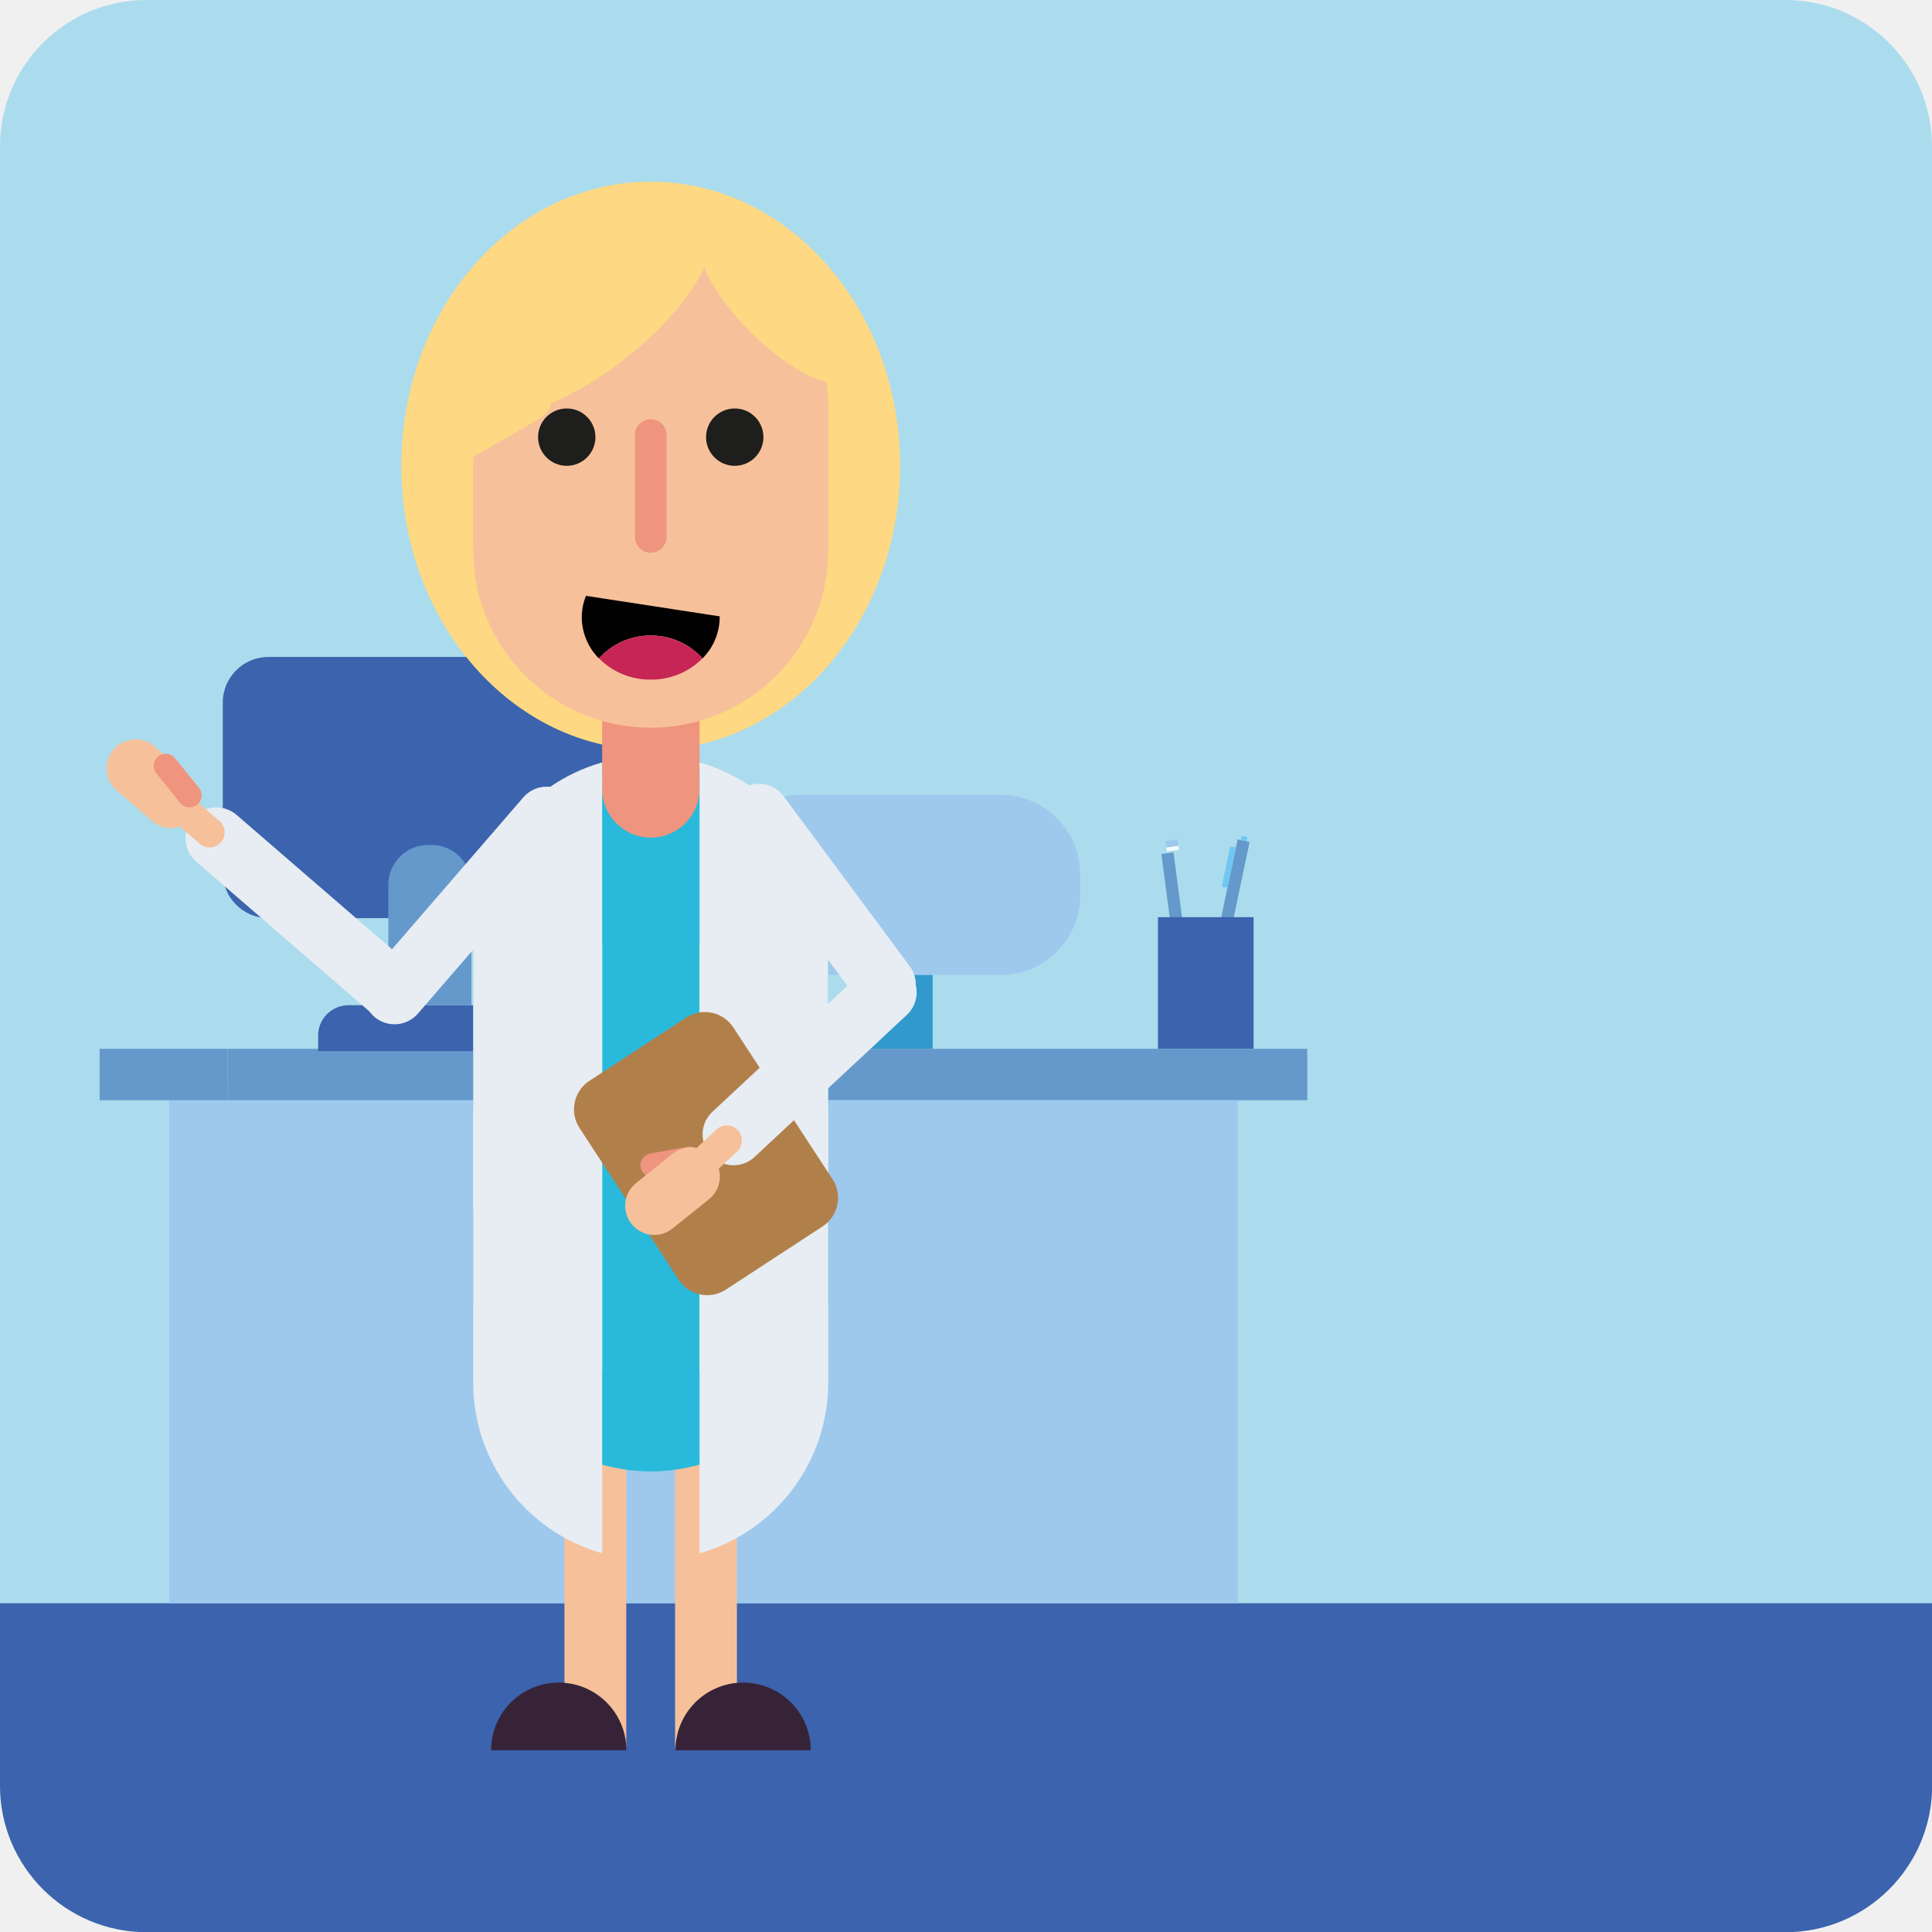
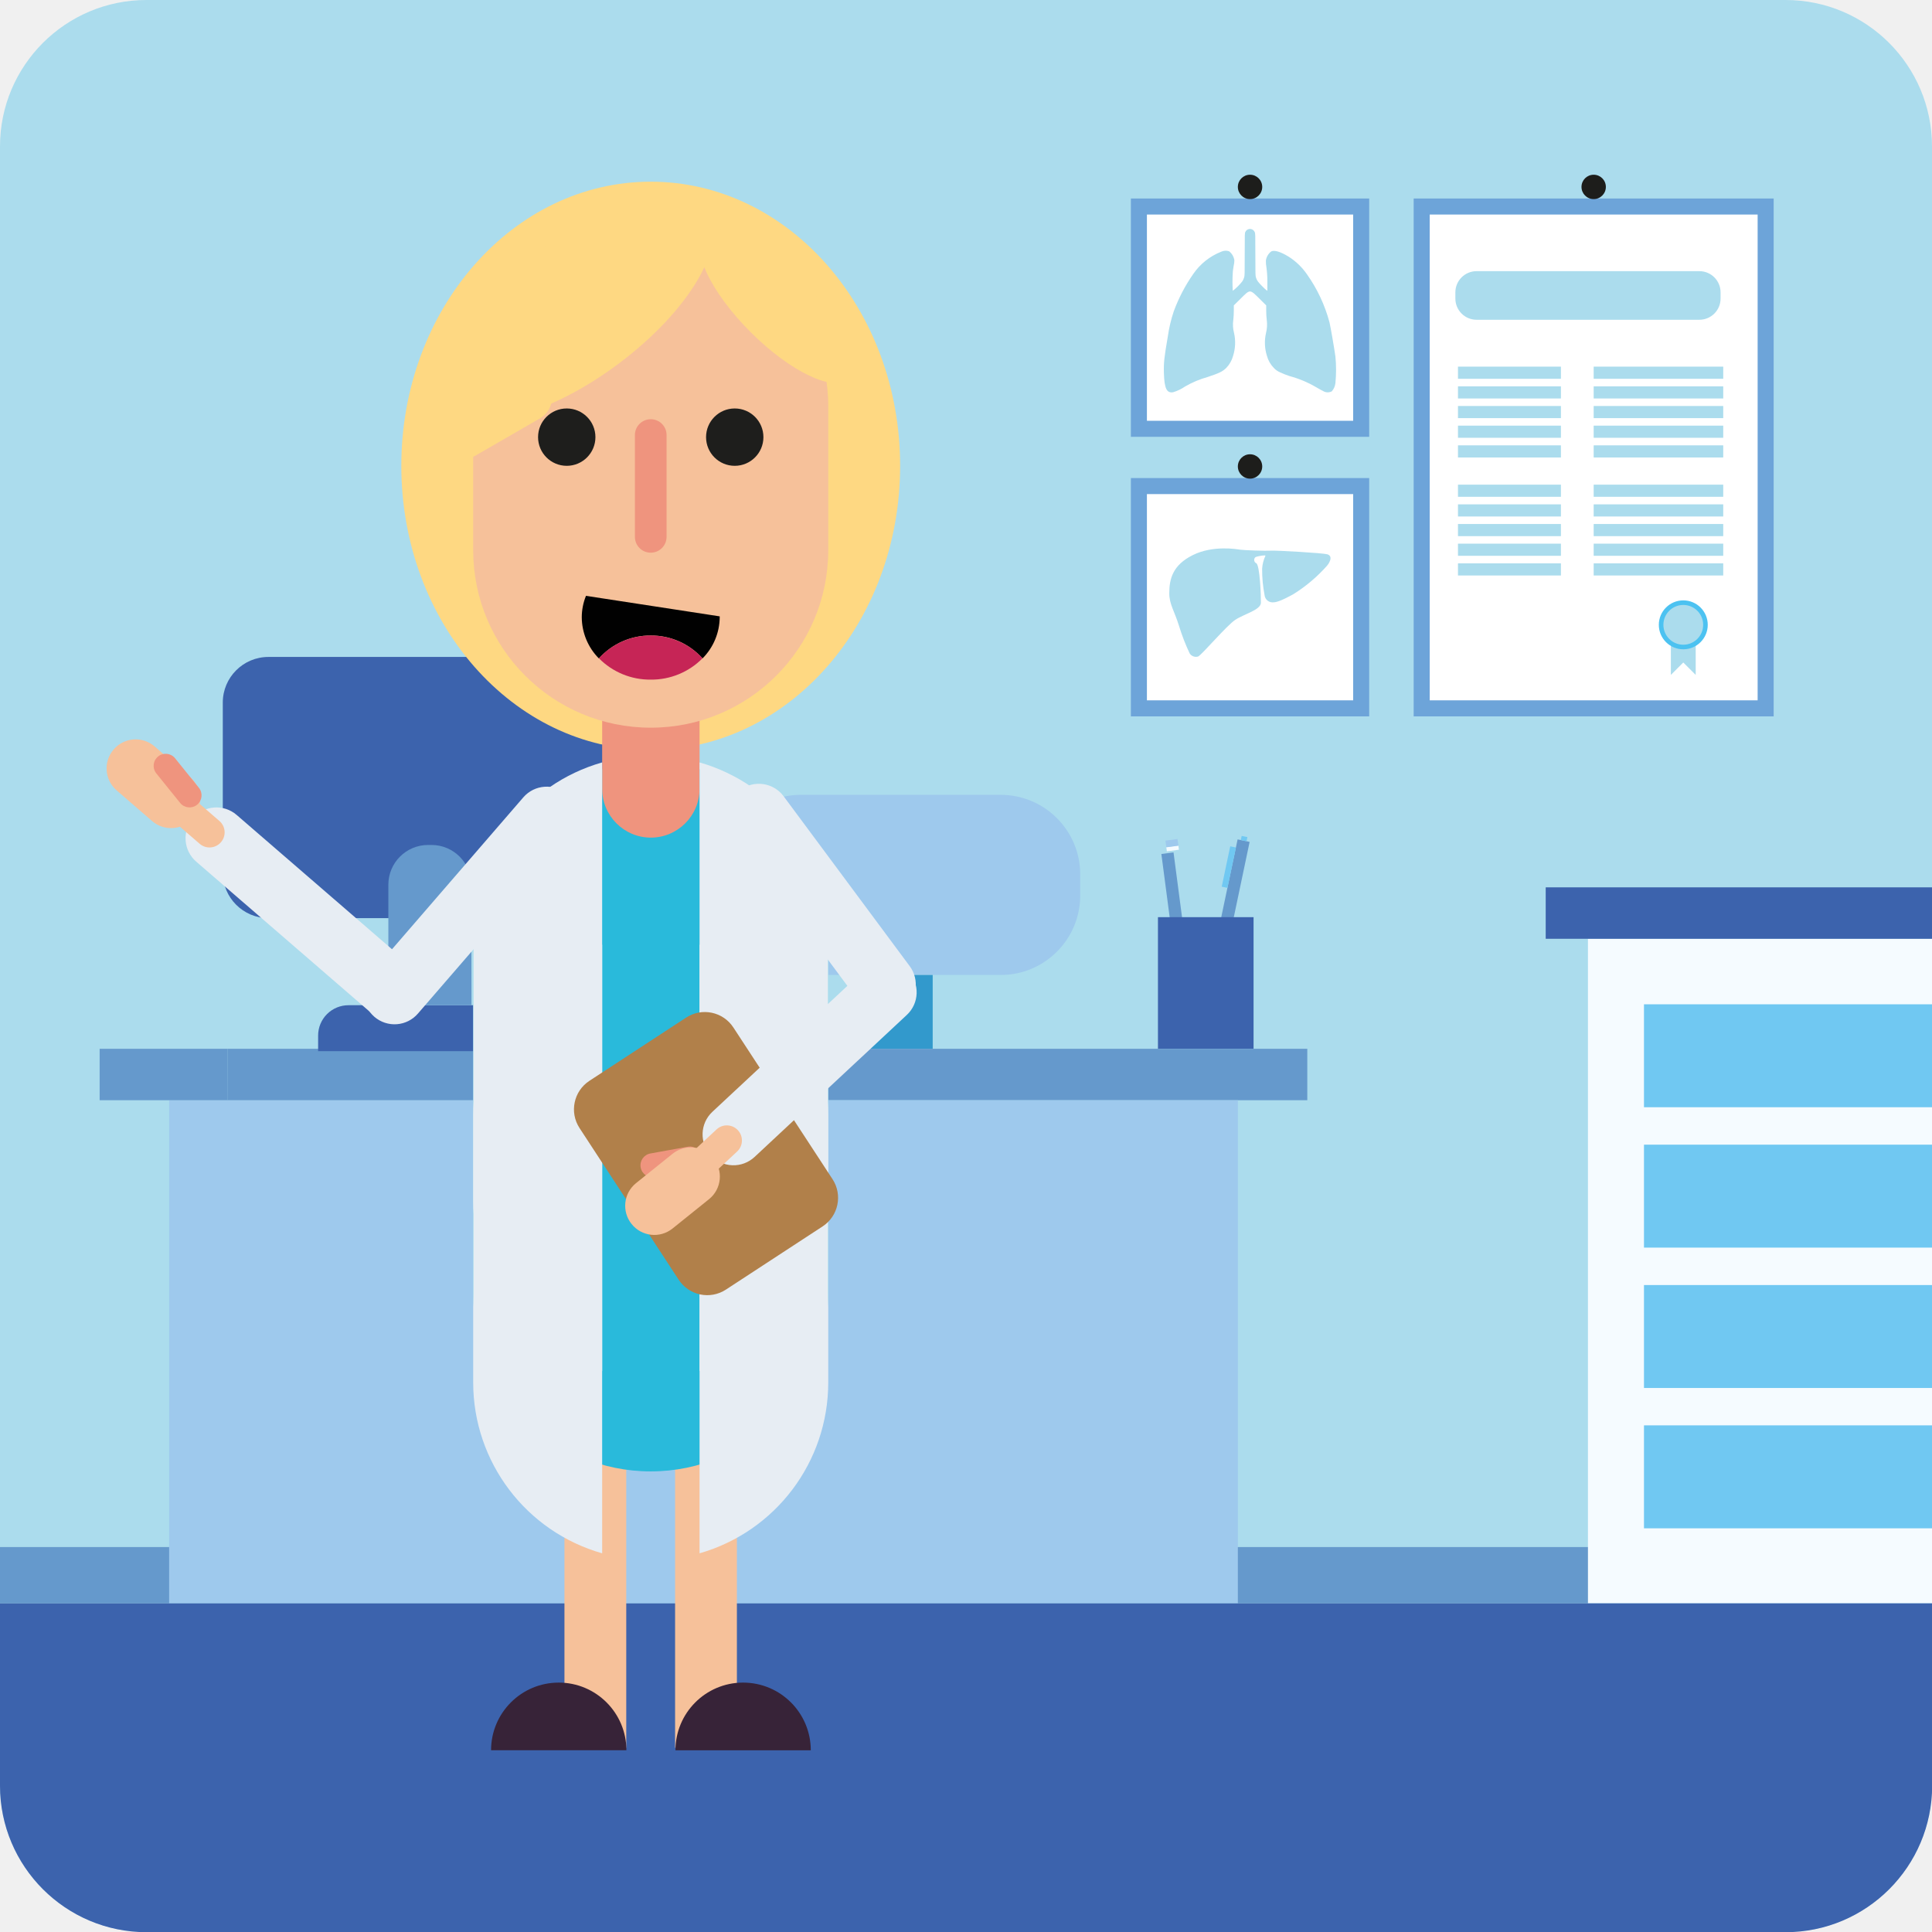
<svg xmlns="http://www.w3.org/2000/svg" id="Vrstva_1" data-name="Vrstva 1" viewBox="0 0 421.72 421.72">
  <defs>
-     <style>.cls-1{fill:#fff;stroke:#6da4d9;stroke-width:3.5px;}.cls-1,.cls-4{stroke-miterlimit:10;}.cls-2{fill:#1d1d1b;}.cls-3,.cls-4{fill:#abdced;}.cls-4{stroke:#4cc2f1;}.cls-5{fill:#6599cc;}.cls-6{fill:#f5fbff;}.cls-7{fill:#3c63ad;}.cls-8{fill:#70c8f2;}.cls-9{fill:#9ec9ed;}.cls-10{fill:#3299cc;}.cls-11{fill:#f6c19a;}.cls-12{fill:#372338;}.cls-13{fill:#29badb;}.cls-14{fill:#fed882;}.cls-15{fill:#ef947e;}.cls-16{fill:#1e1e1c;}.cls-17{fill:#010101;}.cls-18{fill:#c62556;}.cls-19{fill:#e7edf3;}.cls-20{fill:#b1804a;}</style>
+     <style>.cls-1,.cls-5{fill:#abdced;}.cls-2{fill:#3c63ad;}.cls-3{fill:#fff;stroke:#6da4d9;stroke-width:3.5px;}.cls-3,.cls-5{stroke-miterlimit:10;}.cls-4{fill:#1d1d1b;}.cls-5{stroke:#4cc2f1;}.cls-6{fill:#6599cc;}.cls-7{fill:#f5fbff;}.cls-8{fill:#70c8f2;}.cls-9{fill:#9ec9ed;}.cls-10{fill:#3299cc;}.cls-11{fill:#f6c19a;}.cls-12{fill:#372338;}.cls-13{fill:#29badb;}.cls-14{fill:#fed882;}.cls-15{fill:#ef947e;}.cls-16{fill:#1e1e1c;}.cls-17{fill:#010101;}.cls-18{fill:#c62556;}.cls-19{fill:#e7edf3;}.cls-20{fill:#b1804a;}</style>
  </defs>
-   <rect class="cls-1" x="310.33" y="45.08" width="75.08" height="109.54" />
-   <circle class="cls-2" cx="347.87" cy="40.8" r="2.66" />
-   <rect class="cls-3" x="318.25" y="80.03" width="22.47" height="2.65" />
-   <rect class="cls-3" x="318.25" y="84.33" width="22.47" height="2.65" />
-   <rect class="cls-3" x="318.25" y="88.62" width="22.47" height="2.65" />
-   <rect class="cls-3" x="318.25" y="92.91" width="22.47" height="2.65" />
-   <rect class="cls-3" x="318.25" y="97.21" width="22.47" height="2.65" />
-   <rect class="cls-3" x="347.87" y="80.03" width="28.28" height="2.65" />
-   <rect class="cls-3" x="347.87" y="84.33" width="28.28" height="2.65" />
-   <rect class="cls-3" x="347.87" y="88.62" width="28.28" height="2.65" />
-   <rect class="cls-3" x="347.87" y="92.91" width="28.28" height="2.65" />
-   <rect class="cls-3" x="347.87" y="97.21" width="28.28" height="2.65" />
-   <rect class="cls-3" x="318.25" y="105.79" width="22.47" height="2.65" />
-   <rect class="cls-3" x="318.25" y="110.09" width="22.47" height="2.65" />
-   <rect class="cls-3" x="318.25" y="114.38" width="22.47" height="2.65" />
-   <rect class="cls-3" x="318.25" y="118.67" width="22.47" height="2.65" />
-   <rect class="cls-3" x="318.25" y="122.97" width="22.47" height="2.65" />
-   <rect class="cls-3" x="347.87" y="105.79" width="28.28" height="2.65" />
-   <rect class="cls-3" x="347.87" y="110.09" width="28.28" height="2.65" />
-   <rect class="cls-3" x="347.87" y="114.38" width="28.28" height="2.65" />
-   <rect class="cls-3" x="347.87" y="118.67" width="28.28" height="2.65" />
-   <rect class="cls-3" x="347.87" y="122.97" width="28.28" height="2.65" />
-   <rect class="cls-3" x="317.68" y="59.19" width="57.89" height="10.61" rx="4.63" />
-   <polygon class="cls-3" points="370.12 147.3 370.14 147.3 370.14 136.39 364.72 136.39 364.72 147.3 364.74 147.3 367.43 144.61 370.12 147.3" />
-   <circle class="cls-4" cx="367.43" cy="136.39" r="4.84" />
-   <rect class="cls-1" x="248.6" y="45.08" width="48.52" height="48.52" />
-   <circle class="cls-2" cx="272.86" cy="40.8" r="2.66" />
-   <path class="cls-3" d="M368.18,167.16a1.09,1.09,0,0,0-.76.58c-.16.29-.16.29-.16,4.93,0,4.34,0,4.66-.14,5.08a3.45,3.45,0,0,1-.37.8,11.92,11.92,0,0,1-2.1,2.09,30.44,30.44,0,0,1,0-3.91c0-.39.13-1.07.19-1.51A5.69,5.69,0,0,0,365,174a3,3,0,0,0-1.17-2,2.29,2.29,0,0,0-1.67.09A13.32,13.32,0,0,0,356,177a35.7,35.7,0,0,0-4.23,8.12,30.77,30.77,0,0,0-1.29,5.45c-.8,4.63-.93,5.83-.86,8.06.1,3.33.61,4.38,2,4.15a9.21,9.21,0,0,0,2.63-1.26,21.07,21.07,0,0,1,4.89-2.06c2.59-.86,3.27-1.19,4.1-2a6.08,6.08,0,0,0,1.48-2.62,9.57,9.57,0,0,0,.21-5,7.12,7.12,0,0,1-.16-2.87,20.21,20.21,0,0,0,.11-2v-1.15l1.46-1.44c2.14-2.13,2-2.13,4.16,0l1.45,1.44V185a16.76,16.76,0,0,0,.12,2,7.56,7.56,0,0,1-.16,2.84,9.47,9.47,0,0,0,.2,5,6,6,0,0,0,1.49,2.62,3.93,3.93,0,0,0,1.44,1,18.59,18.59,0,0,0,2,.79,23.63,23.63,0,0,1,5.76,2.4c.59.35,1.29.74,1.54.85a1.93,1.93,0,0,0,1.93.08,3.29,3.29,0,0,0,.79-1.82,29.67,29.67,0,0,0,0-5.74c-.21-1.61-1.07-6.57-1.3-7.51a32.77,32.77,0,0,0-4.93-10.5,14,14,0,0,0-3.91-3.78c-1.81-1.12-3.19-1.54-3.87-1.19a3,3,0,0,0-1.17,2,7.52,7.52,0,0,0,.12,1.5,21.43,21.43,0,0,1,.2,3c0,1.06,0,2,0,2.06s-.25-.08-1-.83c-1-1-1.26-1.34-1.48-2-.13-.42-.14-.75-.14-5.06,0-4.5,0-4.61-.15-4.91A1.12,1.12,0,0,0,368.18,167.16Z" transform="translate(-95.56 -117.16)" />
-   <rect class="cls-1" x="248.6" y="106.1" width="48.52" height="48.52" />
-   <circle class="cls-2" cx="272.86" cy="101.82" r="2.66" />
+   <rect class="cls-1" width="421.72" height="421.72" rx="31.97" />
+   <path class="cls-2" d="M95.56,506.92a32,32,0,0,0,32,32H485.31a32,32,0,0,0,32-32V467.11H95.56Z" transform="translate(-95.56 -117.16)" />
+   <rect class="cls-3" x="310.33" y="45.08" width="75.08" height="109.54" />
+   <circle class="cls-4" cx="347.87" cy="40.8" r="2.66" />
+   <rect class="cls-1" x="318.25" y="80.03" width="22.47" height="2.65" />
+   <rect class="cls-1" x="318.25" y="84.33" width="22.47" height="2.65" />
+   <rect class="cls-1" x="318.25" y="88.62" width="22.47" height="2.65" />
+   <rect class="cls-1" x="318.25" y="92.91" width="22.47" height="2.65" />
+   <rect class="cls-1" x="318.25" y="97.21" width="22.47" height="2.65" />
+   <rect class="cls-1" x="347.87" y="80.03" width="28.28" height="2.65" />
+   <rect class="cls-1" x="347.87" y="84.33" width="28.28" height="2.65" />
+   <rect class="cls-1" x="347.87" y="88.62" width="28.28" height="2.65" />
+   <rect class="cls-1" x="347.87" y="92.91" width="28.28" height="2.65" />
+   <rect class="cls-1" x="347.87" y="97.21" width="28.28" height="2.65" />
+   <rect class="cls-1" x="318.25" y="105.79" width="22.47" height="2.65" />
+   <rect class="cls-1" x="318.25" y="110.09" width="22.47" height="2.65" />
+   <rect class="cls-1" x="318.25" y="114.38" width="22.47" height="2.65" />
+   <rect class="cls-1" x="318.25" y="118.67" width="22.47" height="2.65" />
+   <rect class="cls-1" x="318.25" y="122.97" width="22.47" height="2.65" />
+   <rect class="cls-1" x="347.87" y="105.79" width="28.28" height="2.65" />
+   <rect class="cls-1" x="347.87" y="110.09" width="28.28" height="2.65" />
+   <rect class="cls-1" x="347.87" y="114.38" width="28.28" height="2.65" />
+   <rect class="cls-1" x="347.87" y="118.67" width="28.28" height="2.65" />
+   <rect class="cls-1" x="347.87" y="122.97" width="28.28" height="2.65" />
+   <rect class="cls-1" x="317.68" y="59.19" width="57.89" height="10.61" rx="4.63" />
+   <polygon class="cls-1" points="370.12 147.3 370.14 147.3 370.14 136.39 364.72 136.39 364.72 147.3 364.74 147.3 367.43 144.61 370.12 147.3" />
+   <circle class="cls-5" cx="367.43" cy="136.39" r="4.84" />
+   <rect class="cls-3" x="248.6" y="45.08" width="48.52" height="48.52" />
+   <circle class="cls-4" cx="272.86" cy="40.8" r="2.66" />
+   <path class="cls-1" d="M368.18,167.16a1.09,1.09,0,0,0-.76.58c-.16.29-.16.29-.16,4.93,0,4.34,0,4.66-.14,5.08a3.45,3.45,0,0,1-.37.8,11.92,11.92,0,0,1-2.1,2.09,30.44,30.44,0,0,1,0-3.91c0-.39.13-1.07.19-1.51A5.69,5.69,0,0,0,365,174a3,3,0,0,0-1.17-2,2.29,2.29,0,0,0-1.67.09A13.32,13.32,0,0,0,356,177a35.7,35.7,0,0,0-4.23,8.12,30.77,30.77,0,0,0-1.29,5.45c-.8,4.63-.93,5.83-.86,8.06.1,3.33.61,4.38,2,4.15a9.21,9.21,0,0,0,2.63-1.26,21.07,21.07,0,0,1,4.89-2.06c2.59-.86,3.27-1.19,4.1-2a6.08,6.08,0,0,0,1.48-2.62,9.57,9.57,0,0,0,.21-5,7.12,7.12,0,0,1-.16-2.87,20.21,20.21,0,0,0,.11-2v-1.15l1.46-1.44c2.14-2.13,2-2.13,4.16,0l1.45,1.44V185a16.76,16.76,0,0,0,.12,2,7.56,7.56,0,0,1-.16,2.84,9.47,9.47,0,0,0,.2,5,6,6,0,0,0,1.49,2.62,3.93,3.93,0,0,0,1.44,1,18.59,18.59,0,0,0,2,.79,23.63,23.63,0,0,1,5.76,2.4c.59.35,1.29.74,1.54.85a1.93,1.93,0,0,0,1.93.08,3.29,3.29,0,0,0,.79-1.82,29.67,29.67,0,0,0,0-5.74c-.21-1.61-1.07-6.57-1.3-7.51a32.77,32.77,0,0,0-4.93-10.5,14,14,0,0,0-3.91-3.78c-1.81-1.12-3.19-1.54-3.87-1.19a3,3,0,0,0-1.17,2,7.52,7.52,0,0,0,.12,1.5,21.43,21.43,0,0,1,.2,3c0,1.06,0,2,0,2.06s-.25-.08-1-.83c-1-1-1.26-1.34-1.48-2-.13-.42-.14-.75-.14-5.06,0-4.5,0-4.61-.15-4.91A1.12,1.12,0,0,0,368.18,167.16Z" transform="translate(-95.56 -117.16)" />
+   <rect class="cls-3" x="248.6" y="106.1" width="48.52" height="48.52" />
+   <circle class="cls-4" cx="272.86" cy="101.82" r="2.66" />
  <g id="g4">
-     <path id="path6" class="cls-3" d="M371.78,238.47a7.94,7.94,0,0,0-.72,2.81,28.93,28.93,0,0,0,.53,5.76,1.76,1.76,0,0,0,2,1.59c1.13,0,3.62-1.41,4.27-1.76a33.39,33.39,0,0,0,7.38-6.24c.22-.24,1.54-2,.05-2.48-.94-.28-11.14-.87-12.28-.79s-5.94-.09-6.8-.22c-.65-.11-5.88-1-10.27,1.18s-5.15,5.18-5.15,8.35c0,2.36,1.11,3.83,2.12,7.08a44.08,44.08,0,0,0,2.34,6.05,1.63,1.63,0,0,0,1.85.66c.83-.4,6.2-6.74,8.09-8s5.57-2.15,5.6-3.72-.23-8.19-1-8.63a.8.8,0,0,1-.18-1.34C370.28,238.49,371.91,238.28,371.78,238.47Z" transform="translate(-95.56 -117.16)" />
+     <path id="path6" class="cls-1" d="M371.78,238.47a7.94,7.94,0,0,0-.72,2.81,28.93,28.93,0,0,0,.53,5.76,1.76,1.76,0,0,0,2,1.59c1.13,0,3.62-1.41,4.27-1.76a33.39,33.39,0,0,0,7.38-6.24c.22-.24,1.54-2,.05-2.48-.94-.28-11.14-.87-12.28-.79s-5.94-.09-6.8-.22c-.65-.11-5.88-1-10.27,1.18s-5.15,5.18-5.15,8.35c0,2.36,1.11,3.83,2.12,7.08a44.08,44.08,0,0,0,2.34,6.05,1.63,1.63,0,0,0,1.85.66c.83-.4,6.2-6.74,8.09-8s5.57-2.15,5.6-3.72-.23-8.19-1-8.63a.8.8,0,0,1-.18-1.34C370.28,238.49,371.91,238.28,371.78,238.47Z" transform="translate(-95.56 -117.16)" />
  </g>
-   <rect class="cls-5" y="337.69" width="421.72" height="12.26" />
-   <rect class="cls-6" x="346.62" y="204.92" width="75.1" height="145.02" />
-   <rect class="cls-7" x="337.4" y="193.69" width="84.32" height="11.23" />
+   <rect class="cls-6" y="337.69" width="421.72" height="12.26" />
+   <rect class="cls-7" x="346.62" y="204.92" width="75.1" height="145.02" />
+   <rect class="cls-2" x="337.4" y="193.69" width="84.32" height="11.23" />
  <rect class="cls-8" x="358.85" y="219.22" width="62.87" height="22.47" />
  <rect class="cls-8" x="358.85" y="249.86" width="62.87" height="22.47" />
  <rect class="cls-8" x="358.85" y="280.5" width="62.87" height="22.47" />
  <rect class="cls-8" x="358.85" y="311.13" width="62.87" height="22.47" />
-   <rect class="cls-3" width="421.72" height="421.72" rx="31.97" />
-   <path class="cls-7" d="M95.56,506.92a32,32,0,0,0,32,32H485.31a32,32,0,0,0,32-32V467.11H95.56Z" transform="translate(-95.56 -117.16)" />
-   <rect class="cls-5" x="363" y="300.41" width="2.68" height="25.76" transform="translate(-23.3 -185.43) rotate(11.87)" />
+   <rect class="cls-6" x="363" y="300.41" width="2.68" height="25.76" transform="translate(-23.3 -185.43) rotate(11.87)" />
  <rect class="cls-8" x="363.12" y="301.96" width="1.28" height="9" transform="translate(-24.71 -185.46) rotate(11.87)" />
  <rect class="cls-8" x="366.45" y="299.77" width="1.28" height="0.93" transform="translate(-25.92 -186.27) rotate(11.87)" />
-   <rect class="cls-5" x="351.95" y="302.73" width="2.68" height="25.76" transform="matrix(0.99, -0.13, 0.13, 0.99, -134.28, -67.54)" />
-   <rect class="cls-6" x="350.19" y="301.93" width="2.66" height="0.93" transform="translate(-132.54 -67.89) rotate(-7.62)" />
-   <rect class="cls-9" x="350.03" y="300.52" width="2.66" height="1.47" transform="translate(-132.39 -67.92) rotate(-7.62)" />
-   <rect class="cls-7" x="252.76" y="200.2" width="20.87" height="28.72" />
-   <path class="cls-5" d="M380.92,346.09H203.43v10.72c0,.17,0,.34,0,.51H380.92Z" transform="translate(-95.56 -117.16)" />
+   <rect class="cls-6" x="351.95" y="302.73" width="2.68" height="25.76" transform="matrix(0.99, -0.13, 0.13, 0.99, -134.28, -67.54)" />
+   <rect class="cls-7" x="350.18" y="301.9" width="2.66" height="0.93" transform="translate(-132.54 -67.89) rotate(-7.62)" />
+   <rect class="cls-9" x="350.03" y="300.49" width="2.66" height="1.47" transform="translate(-132.39 -67.93) rotate(-7.62)" />
+   <rect class="cls-2" x="252.76" y="200.2" width="20.87" height="28.72" />
+   <path class="cls-6" d="M380.92,346.09H203.43v10.72c0,.17,0,.34,0,.51H380.92Z" transform="translate(-95.56 -117.16)" />
  <rect class="cls-9" x="36.92" y="240.16" width="233.28" height="109.79" />
-   <path class="cls-5" d="M145.21,346.09h-27.9v11.23h27.93c0-.17,0-.34,0-.51Z" transform="translate(-95.56 -117.16)" />
-   <path class="cls-5" d="M203.43,346.09H145.21v10.72c0,.17,0,.34,0,.51H203.4c0-.17,0-.34,0-.51Z" transform="translate(-95.56 -117.16)" />
-   <path class="cls-7" d="M213.69,343.2a6.62,6.62,0,0,0-6.62-6.62H171.63A6.62,6.62,0,0,0,165,343.2v3.41h48.68Z" transform="translate(-95.56 -117.16)" />
-   <rect class="cls-7" x="48.63" y="143.4" width="90.32" height="57.01" rx="9.96" />
-   <path class="cls-5" d="M198.43,310.28a8.68,8.68,0,0,0-8.68-8.68H189a8.68,8.68,0,0,0-8.67,8.68v26.3h18.15Z" transform="translate(-95.56 -117.16)" />
+   <path class="cls-6" d="M145.21,346.09h-27.9v11.23h27.93c0-.17,0-.34,0-.51Z" transform="translate(-95.56 -117.16)" />
+   <path class="cls-6" d="M203.43,346.09H145.21v10.72c0,.17,0,.34,0,.51H203.4c0-.17,0-.34,0-.51Z" transform="translate(-95.56 -117.16)" />
+   <path class="cls-2" d="M213.69,343.2a6.62,6.62,0,0,0-6.62-6.62H171.63A6.62,6.62,0,0,0,165,343.2v3.41h48.68Z" transform="translate(-95.56 -117.16)" />
+   <rect class="cls-2" x="48.63" y="143.4" width="90.32" height="57.01" rx="9.96" />
+   <path class="cls-6" d="M198.43,310.28a8.68,8.68,0,0,0-8.68-8.68H189a8.68,8.68,0,0,0-8.67,8.68v26.3h18.15Z" transform="translate(-95.56 -117.16)" />
  <rect class="cls-9" x="157.41" y="173.5" width="78.38" height="39.32" rx="17.36" />
  <rect class="cls-10" x="189.61" y="212.82" width="13.98" height="16.1" />
  <rect class="cls-11" x="123.21" y="293.42" width="13.49" height="88.08" />
  <rect class="cls-11" x="147.36" y="293.42" width="13.49" height="88.08" />
  <path class="cls-12" d="M217.52,484.44a14.77,14.77,0,0,0-14.77,14.76h29.54A14.77,14.77,0,0,0,217.52,484.44Z" transform="translate(-95.56 -117.16)" />
  <path class="cls-12" d="M257.68,484.44A14.77,14.77,0,0,0,243,499.22h29.54a14.78,14.78,0,0,0-14.76-14.78Z" transform="translate(-95.56 -117.16)" />
  <path class="cls-13" d="M237.6,283.58h0a38.75,38.75,0,0,1,38.75,38.75v77.26a38.75,38.75,0,0,1-38.75,38.75h0a38.75,38.75,0,0,1-38.75-38.75V322.33A38.75,38.75,0,0,1,237.6,283.58Z" transform="translate(-95.56 -117.16)" />
  <ellipse class="cls-14" cx="142.04" cy="101.68" rx="54.44" ry="62.02" />
  <ellipse class="cls-14" cx="142.04" cy="104.38" rx="53.79" ry="56.04" />
  <path class="cls-15" d="M237.6,258.84h0a10.66,10.66,0,0,1,10.66,10.66v19.88A10.66,10.66,0,0,1,237.6,300h0A10.65,10.65,0,0,1,227,289.38V269.5A10.65,10.65,0,0,1,237.6,258.84Z" transform="translate(-95.56 -117.16)" />
  <path class="cls-11" d="M237.6,167.1h0a38.75,38.75,0,0,1,38.75,38.75v31.39A38.75,38.75,0,0,1,237.6,276h0a38.75,38.75,0,0,1-38.75-38.75V205.85A38.75,38.75,0,0,1,237.6,167.1Z" transform="translate(-95.56 -117.16)" />
  <ellipse class="cls-14" cx="221.93" cy="186.38" rx="34.73" ry="14.41" transform="matrix(0.8, -0.6, 0.6, 0.8, -162.92, 51.86)" />
  <rect class="cls-14" x="189.44" y="198.88" width="26.63" height="14.63" rx="5.2" transform="translate(-171.49 11.84) rotate(-30)" />
  <ellipse class="cls-14" cx="264.99" cy="184.03" rx="7.93" ry="22.3" transform="translate(-148.07 124.12) rotate(-45)" />
  <circle class="cls-16" cx="123.71" cy="95.42" r="6.26" />
  <circle class="cls-16" cx="160.38" cy="95.42" r="6.26" />
  <rect class="cls-15" x="138.59" y="91.51" width="6.91" height="29.13" rx="3.45" />
  <path class="cls-17" d="M237.6,255.88a15,15,0,0,1,11.31,5,12.9,12.9,0,0,0,3.75-9v-.18l-29.19-4.48a12.46,12.46,0,0,0-.92,4.67,12.86,12.86,0,0,0,3.74,9A15,15,0,0,1,237.6,255.88Z" transform="translate(-95.56 -117.16)" />
  <path class="cls-18" d="M237.6,265.51a15.68,15.68,0,0,0,11.31-4.66,15.37,15.37,0,0,0-21.71-.92c-.32.3-.62.6-.91.92A15.68,15.68,0,0,0,237.6,265.51Z" transform="translate(-95.56 -117.16)" />
  <path class="cls-19" d="M198.85,320.83v58.36A38.76,38.76,0,0,0,227,416.44V283.58A38.77,38.77,0,0,0,198.85,320.83Z" transform="translate(-95.56 -117.16)" />
  <path class="cls-19" d="M248.26,283.58V416.44a38.74,38.74,0,0,0,28.09-37.25V320.83A38.76,38.76,0,0,0,248.26,283.58Z" transform="translate(-95.56 -117.16)" />
  <path class="cls-19" d="M198.85,360.6V419A38.77,38.77,0,0,0,227,456.22V323.35A38.77,38.77,0,0,0,198.85,360.6Z" transform="translate(-95.56 -117.16)" />
  <path class="cls-19" d="M248.26,323.35V456.22A38.78,38.78,0,0,0,276.35,419V360.6A38.77,38.77,0,0,0,248.26,323.35Z" transform="translate(-95.56 -117.16)" />
  <rect class="cls-20" x="229.61" y="341.75" width="40.12" height="54.45" rx="7.45" transform="translate(-256.75 79.56) rotate(-33.17)" />
  <path class="cls-19" d="M257.17,289.58h0a6.74,6.74,0,0,1,9.44,1.39l27.52,37.08a6.75,6.75,0,0,1-1.39,9.44h0a6.75,6.75,0,0,1-9.44-1.4L255.77,299A6.75,6.75,0,0,1,257.17,289.58Z" transform="translate(-95.56 -117.16)" />
  <rect class="cls-15" x="235.3" y="368.17" width="13.54" height="5.26" rx="2.63" transform="translate(-157.51 -68.33) rotate(-10.22)" />
  <path class="cls-19" d="M293.84,329.17h0a6.74,6.74,0,0,1-.34,9.53l-33.23,31a6.74,6.74,0,0,1-9.54-.33h0a6.74,6.74,0,0,1,.34-9.53l33.23-31A6.74,6.74,0,0,1,293.84,329.17Z" transform="translate(-95.56 -117.16)" />
  <rect class="cls-11" x="244.62" y="365.3" width="13.86" height="6.59" rx="3.29" transform="translate(-279.36 153.41) rotate(-43)" />
  <path class="cls-11" d="M251.29,370h0a6.34,6.34,0,0,1-.95,8.91l-8,6.43a6.34,6.34,0,0,1-8.91-1h0a6.34,6.34,0,0,1,.95-8.91l8-6.43A6.34,6.34,0,0,1,251.29,370Z" transform="translate(-95.56 -117.16)" />
  <path class="cls-19" d="M177.29,339.12h0a6.75,6.75,0,0,1-.69-9.52l33.19-38.39a6.75,6.75,0,0,1,9.52-.69h0A6.75,6.75,0,0,1,220,300l-33.2,38.39A6.74,6.74,0,0,1,177.29,339.12Z" transform="translate(-95.56 -117.16)" />
  <path class="cls-19" d="M137.7,295.74h0a6.75,6.75,0,0,1,9.52-.69l38.39,33.19a6.75,6.75,0,0,1,.69,9.52h0a6.73,6.73,0,0,1-9.51.69l-38.39-33.2A6.74,6.74,0,0,1,137.7,295.74Z" transform="translate(-95.56 -117.16)" />
  <path class="cls-11" d="M133.31,291.94h0a3.29,3.29,0,0,1,4.65-.33l5.49,4.75a3.28,3.28,0,0,1,.34,4.64h0a3.29,3.29,0,0,1-4.65.34l-5.49-4.75A3.29,3.29,0,0,1,133.31,291.94Z" transform="translate(-95.56 -117.16)" />
  <rect class="cls-11" x="122.7" y="276.79" width="12.68" height="22.91" rx="6.34" transform="translate(-268.96 80.15) rotate(-49.15)" />
  <rect class="cls-15" x="131.7" y="280.78" width="5.26" height="13.54" rx="2.63" transform="translate(-246.32 30.91) rotate(-38.89)" />
</svg>
